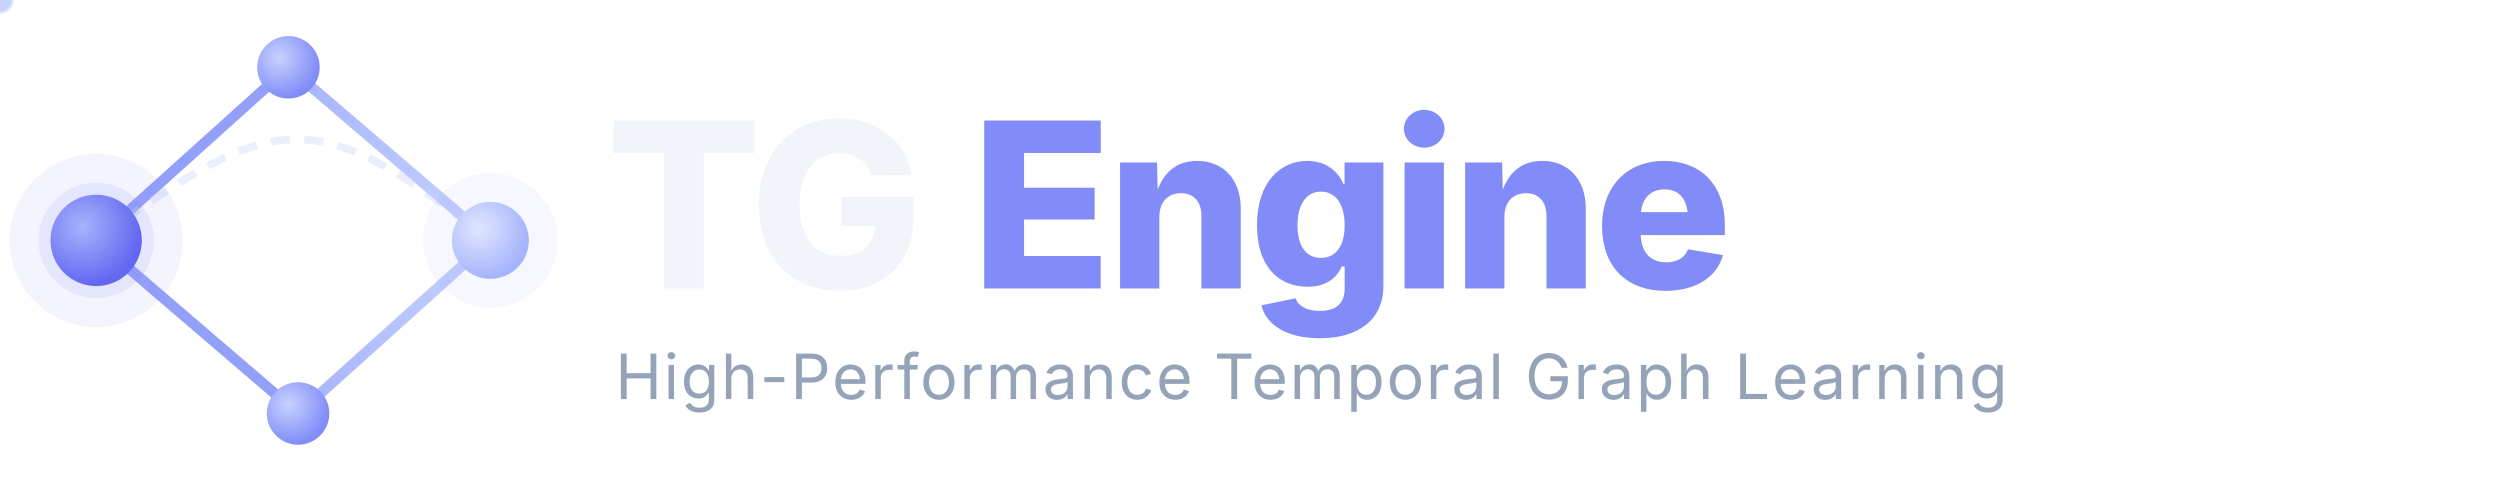
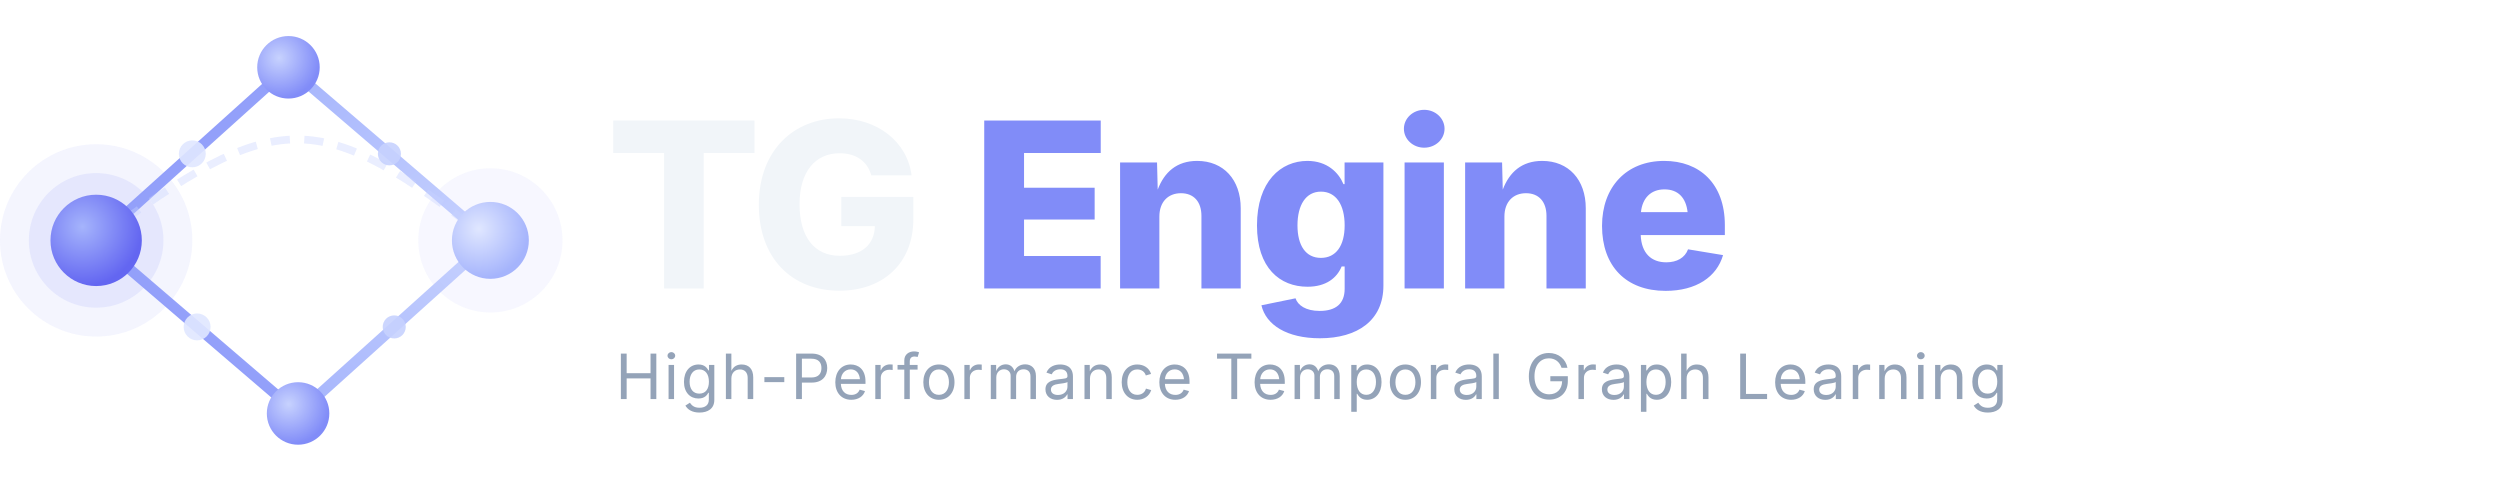
<svg xmlns="http://www.w3.org/2000/svg" viewBox="0 0 520 100">
  <defs>
-     <style>
-       @keyframes pulse-hub {
-         0%, 100% { r: 18; opacity: 0.10; }
-         50%       { r: 26; opacity: 0.03; }
-       }
-       @keyframes pulse-hub2 {
-         0%, 100% { r: 12; opacity: 0.14; }
-         50%       { r: 17; opacity: 0.04; }
-       }
-       @keyframes pulse-dst {
-         0%, 100% { r: 14; opacity: 0.07; }
-         50%       { r: 20; opacity: 0.02; }
-       }
-       @keyframes travel1 {
-         0%   { offset-distance: 0%;   opacity: 0; }
-         5%   { opacity: 1; }
-         95%  { opacity: 1; }
-         100% { offset-distance: 100%; opacity: 0; }
-       }
-       @keyframes travel2 {
-         0%   { offset-distance: 0%;   opacity: 0; }
-         5%   { opacity: 1; }
-         95%  { opacity: 1; }
-         100% { offset-distance: 100%; opacity: 0; }
-       }
-       .ring1 { animation: pulse-hub  2.8s ease-in-out infinite; }
-       .ring2 { animation: pulse-hub2 2.8s ease-in-out infinite 0.4s; }
-       .ring3 { animation: pulse-dst  3.2s ease-in-out infinite 1.4s; }
-       .dot1  {
-         offset-path: path('M 20,50 L 60,14');
-         offset-rotate: 0deg;
-         animation: travel1 1.9s linear infinite 0s;
-       }
-       .dot2  {
-         offset-path: path('M 20,50 L 62,86');
-         offset-rotate: 0deg;
-         animation: travel1 2.2s linear infinite 0.5s;
-       }
-       .dot3  {
-         offset-path: path('M 60,14 L 102,50');
-         offset-rotate: 0deg;
-         animation: travel2 1.8s linear infinite 0.9s;
-       }
-       .dot4  {
-         offset-path: path('M 62,86 L 102,50');
-         offset-rotate: 0deg;
-         animation: travel2 2.0s linear infinite 1.3s;
-       }
-     </style>
    <linearGradient id="eg1" x1="0%" y1="0%" x2="100%" y2="100%">
      <stop offset="0%" stop-color="#818cf8" />
      <stop offset="100%" stop-color="#a5b4fc" />
    </linearGradient>
    <linearGradient id="eg2" x1="0%" y1="100%" x2="100%" y2="0%">
      <stop offset="0%" stop-color="#818cf8" />
      <stop offset="100%" stop-color="#a5b4fc" />
    </linearGradient>
    <linearGradient id="eg3" x1="0%" y1="0%" x2="100%" y2="100%">
      <stop offset="0%" stop-color="#a5b4fc" />
      <stop offset="100%" stop-color="#c7d2fe" />
    </linearGradient>
    <linearGradient id="eg4" x1="0%" y1="100%" x2="100%" y2="0%">
      <stop offset="0%" stop-color="#a5b4fc" />
      <stop offset="100%" stop-color="#c7d2fe" />
    </linearGradient>
    <radialGradient id="ng-hub" cx="35%" cy="35%" r="65%">
      <stop offset="0%" stop-color="#a5b4fc" />
      <stop offset="100%" stop-color="#6366f1" />
    </radialGradient>
    <radialGradient id="ng-mid" cx="35%" cy="35%" r="65%">
      <stop offset="0%" stop-color="#c7d2fe" />
      <stop offset="100%" stop-color="#818cf8" />
    </radialGradient>
    <radialGradient id="ng-dst" cx="35%" cy="35%" r="65%">
      <stop offset="0%" stop-color="#e0e7ff" />
      <stop offset="100%" stop-color="#a5b4fc" />
    </radialGradient>
  </defs>
+   <circle cx="20" cy="50" r="20" fill="#818cf8" opacity="0.09" />
+   <circle cx="20" cy="50" r="14" fill="#818cf8" opacity="0.13" />
+   <circle cx="102" cy="50" r="15" fill="#818cf8" opacity="0.07" />
  <line x1="20" y1="50" x2="60" y2="14" stroke="url(#eg1)" stroke-width="2.2" stroke-linecap="round" />
  <line x1="20" y1="50" x2="62" y2="86" stroke="url(#eg2)" stroke-width="2.2" stroke-linecap="round" />
  <line x1="60" y1="14" x2="102" y2="50" stroke="url(#eg3)" stroke-width="2.2" stroke-linecap="round" />
  <line x1="62" y1="86" x2="102" y2="50" stroke="url(#eg4)" stroke-width="2.2" stroke-linecap="round" />
  <path d="M 20,50 C 58,22 66,22 102,50" fill="none" stroke="#c7d2fe" stroke-width="1.6" stroke-dasharray="4 3" opacity="0.38" />
-   <circle class="dot1" r="2.8" fill="#e0e7ff" />
-   <circle class="dot2" r="2.8" fill="#e0e7ff" />
-   <circle class="dot3" r="2.4" fill="#c7d2fe" />
-   <circle class="dot4" r="2.4" fill="#c7d2fe" />
-   <circle class="ring1" cx="20" cy="50" r="18" fill="#818cf8" opacity="0.10" />
-   <circle class="ring2" cx="20" cy="50" r="12" fill="#818cf8" opacity="0.14" />
+   <circle cx="40" cy="32" r="2.8" fill="#e0e7ff" opacity="0.9" />
+   <circle cx="41" cy="68" r="2.8" fill="#e0e7ff" opacity="0.9" />
+   <circle cx="81" cy="32" r="2.4" fill="#c7d2fe" opacity="0.9" />
+   <circle cx="82" cy="68" r="2.4" fill="#c7d2fe" opacity="0.9" />
  <circle cx="20" cy="50" r="9.5" fill="url(#ng-hub)" />
  <circle cx="60" cy="14" r="6.5" fill="url(#ng-mid)" />
  <circle cx="62" cy="86" r="6.5" fill="url(#ng-mid)" />
-   <circle class="ring3" cx="102" cy="50" r="14" fill="#818cf8" opacity="0.07" />
  <circle cx="102" cy="50" r="8" fill="url(#ng-dst)" />
  <text x="126" y="60" font-family="system-ui,-apple-system,BlinkMacSystemFont,'Segoe UI',sans-serif" font-size="48" font-weight="800" letter-spacing="-1" fill="#f1f5f9">TG</text>
  <text x="202" y="60" font-family="system-ui,-apple-system,BlinkMacSystemFont,'Segoe UI',sans-serif" font-size="48" font-weight="800" letter-spacing="-1" fill="#818cf8">Engine</text>
  <text x="128" y="83" font-family="system-ui,-apple-system,BlinkMacSystemFont,'Segoe UI',sans-serif" font-size="13" letter-spacing="0.4" fill="#94a3b8">High-Performance Temporal Graph Learning</text>
</svg>
